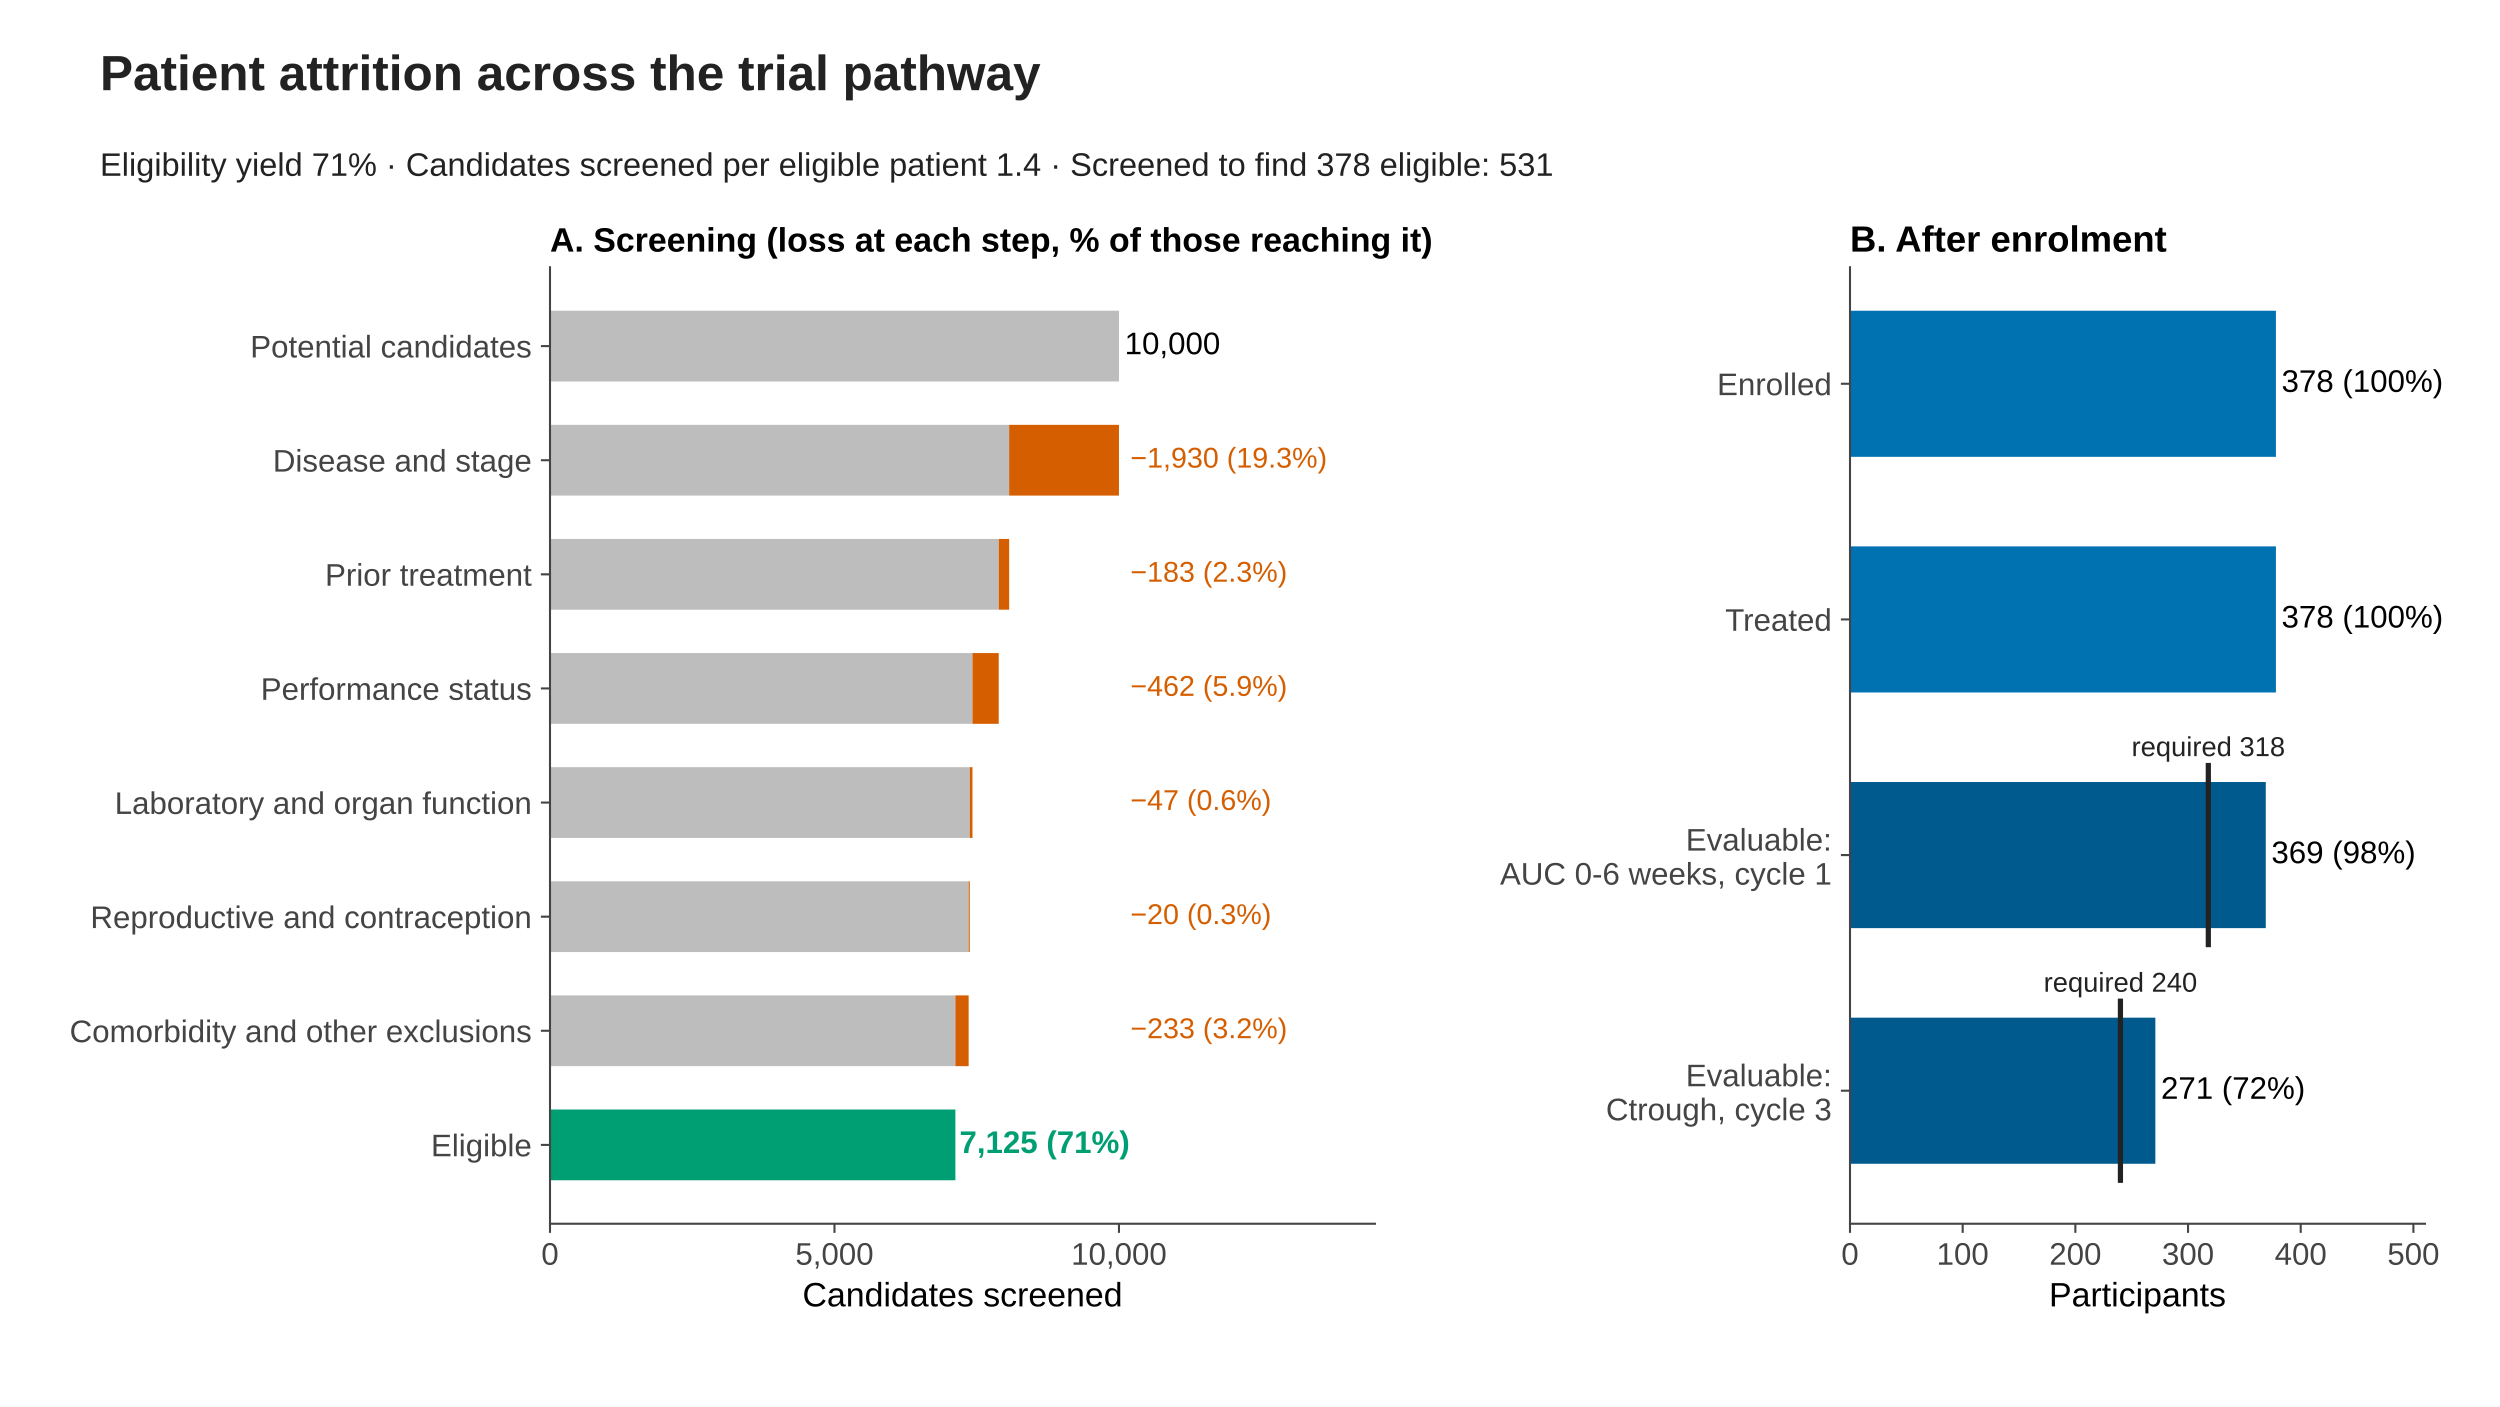
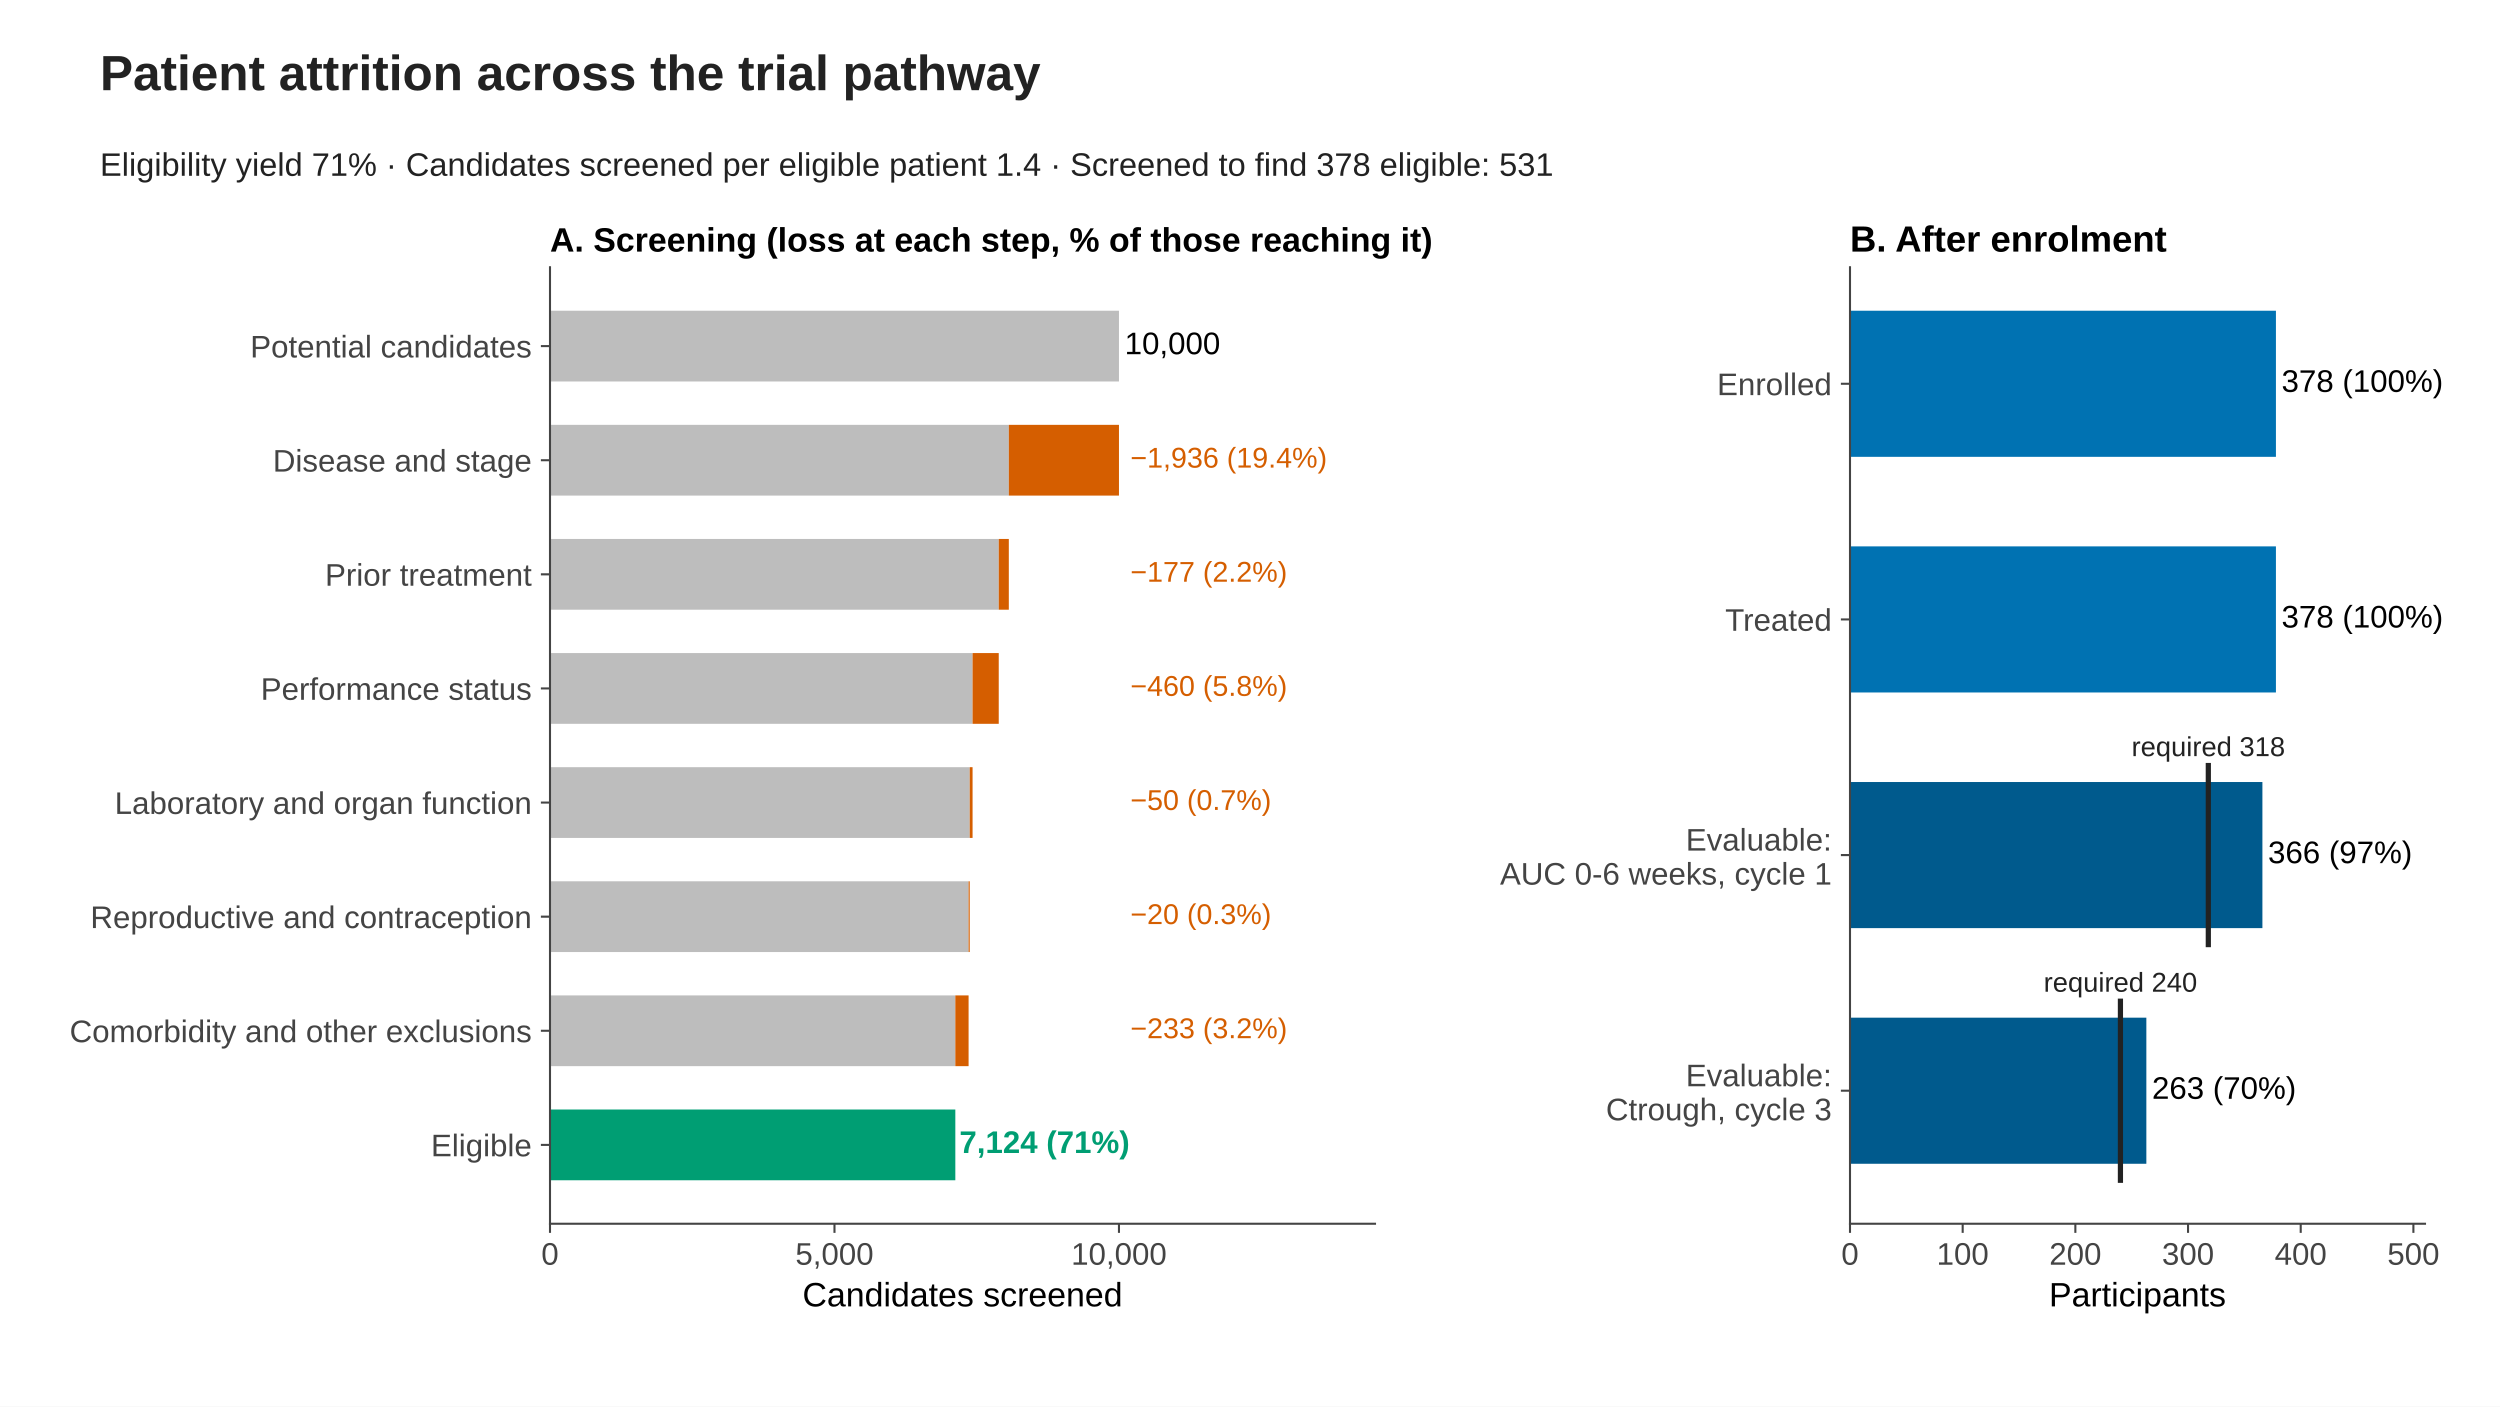
<svg xmlns="http://www.w3.org/2000/svg" xmlns:xlink="http://www.w3.org/1999/xlink" width="959.76pt" height="540pt" viewBox="0 0 959.76 540" version="1.1">
  <defs>
    <style type="text/css">*{stroke-linejoin: round; stroke-linecap: butt}</style>
  </defs>
  <g id="figure_1">
    <g id="patch_1">
      <path d="M 0 540  L 959.76 540  L 959.76 0  L 0 0  z " style="fill: #ffffff" />
    </g>
    <g id="axes_1">
      <g id="patch_2">
        <path d="M 211.147 469.8  L 527.868 469.8  L 527.868 102.6  L 211.147 102.6  z " style="fill: #ffffff" />
      </g>
      <g id="patch_3">
-         <path d="M 211.147 146.452  L 429.575 146.452  L 429.575 119.291  L 211.147 119.291  z " clip-path="url(#p5a9d8accc0)" style="fill: #bdbdbd" />
+         <path d="M 211.147 146.452  L 429.575 146.452  L 429.575 119.291  L 211.147 119.291  z " clip-path="url(#p3de35bbdee)" style="fill: #bdbdbd" />
      </g>
      <g id="patch_4">
-         <path d="M 211.147 190.26  L 387.419 190.26  L 387.419 163.099  L 211.147 163.099  z " clip-path="url(#p5a9d8accc0)" style="fill: #bdbdbd" />
+         <path d="M 211.147 190.26  L 387.288 190.26  L 387.288 163.099  L 211.147 163.099  z " clip-path="url(#p3de35bbdee)" style="fill: #bdbdbd" />
      </g>
      <g id="patch_5">
-         <path d="M 387.419 190.26  L 429.575 190.26  L 429.575 163.099  L 387.419 163.099  z " clip-path="url(#p5a9d8accc0)" style="fill: #d55e00" />
+         <path d="M 387.288 190.26  L 429.575 190.26  L 429.575 163.099  L 387.288 163.099  z " clip-path="url(#p3de35bbdee)" style="fill: #d55e00" />
      </g>
      <g id="patch_6">
-         <path d="M 211.147 234.068  L 383.421 234.068  L 383.421 206.907  L 211.147 206.907  z " clip-path="url(#p5a9d8accc0)" style="fill: #bdbdbd" />
+         <path d="M 211.147 234.068  L 383.421 234.068  L 383.421 206.907  L 211.147 206.907  z " clip-path="url(#p3de35bbdee)" style="fill: #bdbdbd" />
      </g>
      <g id="patch_7">
-         <path d="M 383.421 234.068  L 387.419 234.068  L 387.419 206.907  L 383.421 206.907  z " clip-path="url(#p5a9d8accc0)" style="fill: #d55e00" />
+         <path d="M 383.421 234.068  L 387.288 234.068  L 387.288 206.907  L 383.421 206.907  z " clip-path="url(#p3de35bbdee)" style="fill: #d55e00" />
      </g>
      <g id="patch_8">
-         <path d="M 211.147 277.876  L 373.33 277.876  L 373.33 250.715  L 211.147 250.715  z " clip-path="url(#p5a9d8accc0)" style="fill: #bdbdbd" />
+         <path d="M 211.147 277.876  L 373.374 277.876  L 373.374 250.715  L 211.147 250.715  z " clip-path="url(#p3de35bbdee)" style="fill: #bdbdbd" />
      </g>
      <g id="patch_9">
-         <path d="M 373.33 277.876  L 383.421 277.876  L 383.421 250.715  L 373.33 250.715  z " clip-path="url(#p5a9d8accc0)" style="fill: #d55e00" />
+         <path d="M 373.374 277.876  L 383.421 277.876  L 383.421 250.715  L 373.374 250.715  z " clip-path="url(#p3de35bbdee)" style="fill: #d55e00" />
      </g>
      <g id="patch_10">
-         <path d="M 211.147 321.685  L 372.303 321.685  L 372.303 294.524  L 211.147 294.524  z " clip-path="url(#p5a9d8accc0)" style="fill: #bdbdbd" />
+         <path d="M 211.147 321.685  L 372.282 321.685  L 372.282 294.524  L 211.147 294.524  z " clip-path="url(#p3de35bbdee)" style="fill: #bdbdbd" />
      </g>
      <g id="patch_11">
-         <path d="M 372.303 321.685  L 373.33 321.685  L 373.33 294.524  L 372.303 294.524  z " clip-path="url(#p5a9d8accc0)" style="fill: #d55e00" />
+         <path d="M 372.282 321.685  L 373.374 321.685  L 373.374 294.524  L 372.282 294.524  z " clip-path="url(#p3de35bbdee)" style="fill: #d55e00" />
      </g>
      <g id="patch_12">
-         <path d="M 211.147 365.493  L 371.867 365.493  L 371.867 338.332  L 211.147 338.332  z " clip-path="url(#p5a9d8accc0)" style="fill: #bdbdbd" />
+         <path d="M 211.147 365.493  L 371.845 365.493  L 371.845 338.332  L 211.147 338.332  z " clip-path="url(#p3de35bbdee)" style="fill: #bdbdbd" />
      </g>
      <g id="patch_13">
-         <path d="M 371.867 365.493  L 372.303 365.493  L 372.303 338.332  L 371.867 338.332  z " clip-path="url(#p5a9d8accc0)" style="fill: #d55e00" />
+         <path d="M 371.845 365.493  L 372.282 365.493  L 372.282 338.332  L 371.845 338.332  z " clip-path="url(#p3de35bbdee)" style="fill: #d55e00" />
      </g>
      <g id="patch_14">
-         <path d="M 211.147 409.301  L 366.777 409.301  L 366.777 382.14  L 211.147 382.14  z " clip-path="url(#p5a9d8accc0)" style="fill: #bdbdbd" />
+         <path d="M 211.147 409.301  L 366.755 409.301  L 366.755 382.14  L 211.147 382.14  z " clip-path="url(#p3de35bbdee)" style="fill: #bdbdbd" />
      </g>
      <g id="patch_15">
-         <path d="M 366.777 409.301  L 371.867 409.301  L 371.867 382.14  L 366.777 382.14  z " clip-path="url(#p5a9d8accc0)" style="fill: #d55e00" />
+         <path d="M 366.755 409.301  L 371.845 409.301  L 371.845 382.14  L 366.755 382.14  z " clip-path="url(#p3de35bbdee)" style="fill: #d55e00" />
      </g>
      <g id="patch_16">
-         <path d="M 211.147 453.109  L 366.777 453.109  L 366.777 425.948  L 211.147 425.948  z " clip-path="url(#p5a9d8accc0)" style="fill: #009e73" />
+         <path d="M 211.147 453.109  L 366.755 453.109  L 366.755 425.948  L 211.147 425.948  z " clip-path="url(#p3de35bbdee)" style="fill: #009e73" />
      </g>
      <g id="matplotlib.axis_1">
        <g id="xtick_1">
          <g id="line2d_1">
            <defs>
-               <path id="mad0d408b53" d="M 0 0  L 0 3.5  " style="stroke: #444444; stroke-width: 0.8" />
+               <path id="m6763573546" d="M 0 0  L 0 3.5  " style="stroke: #444444; stroke-width: 0.8" />
            </defs>
            <g>
-               <use xlink:href="#mad0d408b53" x="211.147" y="469.8" style="fill: #444444; stroke: #444444; stroke-width: 0.8" />
+               <use xlink:href="#m6763573546" x="211.147" y="469.8" style="fill: #444444; stroke: #444444; stroke-width: 0.8" />
            </g>
          </g>
          <g id="text_1">
            <text style="font-size: 12px; font-family: 'Arial'; text-anchor: middle; fill: #444444" x="211.147" y="485.536" transform="rotate(-0 211.1472 485.5363)">0</text>
          </g>
        </g>
        <g id="xtick_2">
          <g id="line2d_2">
            <g>
-               <use xlink:href="#mad0d408b53" x="320.361" y="469.8" style="fill: #444444; stroke: #444444; stroke-width: 0.8" />
+               <use xlink:href="#m6763573546" x="320.361" y="469.8" style="fill: #444444; stroke: #444444; stroke-width: 0.8" />
            </g>
          </g>
          <g id="text_2">
            <text style="font-size: 12px; font-family: 'Arial'; text-anchor: middle; fill: #444444" x="320.361" y="485.536" transform="rotate(-0 320.3613 485.5363)">5,000</text>
          </g>
        </g>
        <g id="xtick_3">
          <g id="line2d_3">
            <g>
-               <use xlink:href="#mad0d408b53" x="429.575" y="469.8" style="fill: #444444; stroke: #444444; stroke-width: 0.8" />
+               <use xlink:href="#m6763573546" x="429.575" y="469.8" style="fill: #444444; stroke: #444444; stroke-width: 0.8" />
            </g>
          </g>
          <g id="text_3">
            <text style="font-size: 12px; font-family: 'Arial'; text-anchor: middle; fill: #444444" x="429.575" y="485.536" transform="rotate(-0 429.5753 485.5363)">10,000</text>
          </g>
        </g>
        <g id="text_4">
          <text style="font-size: 13px; font-family: 'Arial'; text-anchor: middle" x="369.508" y="501.526" transform="rotate(-0 369.5076 501.5261)">Candidates screened</text>
        </g>
      </g>
      <g id="matplotlib.axis_2">
        <g id="ytick_1">
          <g id="line2d_4">
            <defs>
-               <path id="m4eb57d46f0" d="M 0 0  L -3.5 0  " style="stroke: #444444; stroke-width: 0.8" />
+               <path id="mce5763c45d" d="M 0 0  L -3.5 0  " style="stroke: #444444; stroke-width: 0.8" />
            </defs>
            <g>
-               <use xlink:href="#m4eb57d46f0" x="211.147" y="132.871" style="fill: #444444; stroke: #444444; stroke-width: 0.8" />
+               <use xlink:href="#mce5763c45d" x="211.147" y="132.871" style="fill: #444444; stroke: #444444; stroke-width: 0.8" />
            </g>
          </g>
          <g id="text_5">
            <text style="font-size: 12px; font-family: 'Arial'; text-anchor: end; fill: #444444" x="204.147" y="137.24" transform="rotate(-0 204.1472 137.2396)">Potential candidates</text>
          </g>
        </g>
        <g id="ytick_2">
          <g id="line2d_5">
            <g>
-               <use xlink:href="#m4eb57d46f0" x="211.147" y="176.68" style="fill: #444444; stroke: #444444; stroke-width: 0.8" />
+               <use xlink:href="#mce5763c45d" x="211.147" y="176.68" style="fill: #444444; stroke: #444444; stroke-width: 0.8" />
            </g>
          </g>
          <g id="text_6">
            <text style="font-size: 12px; font-family: 'Arial'; text-anchor: end; fill: #444444" x="204.147" y="181.048" transform="rotate(-0 204.1472 181.0478)">Disease and stage</text>
          </g>
        </g>
        <g id="ytick_3">
          <g id="line2d_6">
            <g>
-               <use xlink:href="#m4eb57d46f0" x="211.147" y="220.488" style="fill: #444444; stroke: #444444; stroke-width: 0.8" />
+               <use xlink:href="#mce5763c45d" x="211.147" y="220.488" style="fill: #444444; stroke: #444444; stroke-width: 0.8" />
            </g>
          </g>
          <g id="text_7">
            <text style="font-size: 12px; font-family: 'Arial'; text-anchor: end; fill: #444444" x="204.147" y="224.856" transform="rotate(-0 204.1472 224.8559)">Prior treatment</text>
          </g>
        </g>
        <g id="ytick_4">
          <g id="line2d_7">
            <g>
-               <use xlink:href="#m4eb57d46f0" x="211.147" y="264.296" style="fill: #444444; stroke: #444444; stroke-width: 0.8" />
+               <use xlink:href="#mce5763c45d" x="211.147" y="264.296" style="fill: #444444; stroke: #444444; stroke-width: 0.8" />
            </g>
          </g>
          <g id="text_8">
            <text style="font-size: 12px; font-family: 'Arial'; text-anchor: end; fill: #444444" x="204.147" y="268.664" transform="rotate(-0 204.1472 268.6641)">Performance status</text>
          </g>
        </g>
        <g id="ytick_5">
          <g id="line2d_8">
            <g>
-               <use xlink:href="#m4eb57d46f0" x="211.147" y="308.104" style="fill: #444444; stroke: #444444; stroke-width: 0.8" />
+               <use xlink:href="#mce5763c45d" x="211.147" y="308.104" style="fill: #444444; stroke: #444444; stroke-width: 0.8" />
            </g>
          </g>
          <g id="text_9">
            <text style="font-size: 12px; font-family: 'Arial'; text-anchor: end; fill: #444444" x="204.147" y="312.472" transform="rotate(-0 204.1472 312.4722)">Laboratory and organ function</text>
          </g>
        </g>
        <g id="ytick_6">
          <g id="line2d_9">
            <g>
-               <use xlink:href="#m4eb57d46f0" x="211.147" y="351.912" style="fill: #444444; stroke: #444444; stroke-width: 0.8" />
+               <use xlink:href="#mce5763c45d" x="211.147" y="351.912" style="fill: #444444; stroke: #444444; stroke-width: 0.8" />
            </g>
          </g>
          <g id="text_10">
            <text style="font-size: 12px; font-family: 'Arial'; text-anchor: end; fill: #444444" x="204.147" y="356.28" transform="rotate(-0 204.1472 356.2804)">Reproductive and contraception</text>
          </g>
        </g>
        <g id="ytick_7">
          <g id="line2d_10">
            <g>
-               <use xlink:href="#m4eb57d46f0" x="211.147" y="395.72" style="fill: #444444; stroke: #444444; stroke-width: 0.8" />
+               <use xlink:href="#mce5763c45d" x="211.147" y="395.72" style="fill: #444444; stroke: #444444; stroke-width: 0.8" />
            </g>
          </g>
          <g id="text_11">
            <text style="font-size: 12px; font-family: 'Arial'; text-anchor: end; fill: #444444" x="204.147" y="400.089" transform="rotate(-0 204.1472 400.0886)">Comorbidity and other exclusions</text>
          </g>
        </g>
        <g id="ytick_8">
          <g id="line2d_11">
            <g>
-               <use xlink:href="#m4eb57d46f0" x="211.147" y="439.529" style="fill: #444444; stroke: #444444; stroke-width: 0.8" />
+               <use xlink:href="#mce5763c45d" x="211.147" y="439.529" style="fill: #444444; stroke: #444444; stroke-width: 0.8" />
            </g>
          </g>
          <g id="text_12">
            <text style="font-size: 12px; font-family: 'Arial'; text-anchor: end; fill: #444444" x="204.147" y="443.897" transform="rotate(-0 204.1472 443.8967)">Eligible</text>
          </g>
        </g>
      </g>
      <g id="patch_17">
        <path d="M 211.147 469.8  L 211.147 102.6  " style="fill: none; stroke: #444444; stroke-width: 0.8; stroke-linejoin: miter; stroke-linecap: square" />
      </g>
      <g id="patch_18">
        <path d="M 211.147 469.8  L 527.868 469.8  " style="fill: none; stroke: #444444; stroke-width: 0.8; stroke-linejoin: miter; stroke-linecap: square" />
      </g>
      <g id="text_13">
        <text style="font-size: 12px; font-family: 'Arial'; text-anchor: start" x="431.76" y="135.977" transform="rotate(-0 431.7596 135.9769)">10,000</text>
      </g>
      <g id="text_14">
-         <text style="font-size: 11px; font-family: 'Arial'; text-anchor: start; fill: #d55e00" x="433.944" y="179.526" transform="rotate(-0 433.9439 179.5262)">−1,930 (19.3%)</text>
+         <text style="font-size: 11px; font-family: 'Arial'; text-anchor: start; fill: #d55e00" x="433.944" y="179.526" transform="rotate(-0 433.9439 179.5262)">−1,936 (19.4%)</text>
      </g>
      <g id="text_15">
-         <text style="font-size: 11px; font-family: 'Arial'; text-anchor: start; fill: #d55e00" x="433.944" y="223.334" transform="rotate(-0 433.9439 223.3343)">−183 (2.3%)</text>
+         <text style="font-size: 11px; font-family: 'Arial'; text-anchor: start; fill: #d55e00" x="433.944" y="223.334" transform="rotate(-0 433.9439 223.3343)">−177 (2.2%)</text>
      </g>
      <g id="text_16">
-         <text style="font-size: 11px; font-family: 'Arial'; text-anchor: start; fill: #d55e00" x="433.944" y="267.142" transform="rotate(-0 433.9439 267.1425)">−462 (5.9%)</text>
+         <text style="font-size: 11px; font-family: 'Arial'; text-anchor: start; fill: #d55e00" x="433.944" y="267.142" transform="rotate(-0 433.9439 267.1425)">−460 (5.8%)</text>
      </g>
      <g id="text_17">
-         <text style="font-size: 11px; font-family: 'Arial'; text-anchor: start; fill: #d55e00" x="433.944" y="310.951" transform="rotate(-0 433.9439 310.9507)">−47 (0.6%)</text>
+         <text style="font-size: 11px; font-family: 'Arial'; text-anchor: start; fill: #d55e00" x="433.944" y="310.951" transform="rotate(-0 433.9439 310.9507)">−50 (0.7%)</text>
      </g>
      <g id="text_18">
        <text style="font-size: 11px; font-family: 'Arial'; text-anchor: start; fill: #d55e00" x="433.944" y="354.759" transform="rotate(-0 433.9439 354.7588)">−20 (0.3%)</text>
      </g>
      <g id="text_19">
        <text style="font-size: 11px; font-family: 'Arial'; text-anchor: start; fill: #d55e00" x="433.944" y="398.567" transform="rotate(-0 433.9439 398.567)">−233 (3.2%)</text>
      </g>
      <g id="text_20">
-         <text style="font-weight: 700; font-size: 12px; font-family: 'Arial'; text-anchor: start; fill: #009e73" x="368.334" y="442.634" transform="rotate(-0 368.3335 442.6339)">7,125  (71%)</text>
+         <text style="font-weight: 700; font-size: 12px; font-family: 'Arial'; text-anchor: start; fill: #009e73" x="368.311" y="442.634" transform="rotate(-0 368.3115 442.6339)">7,124  (71%)</text>
      </g>
      <g id="text_21">
        <text style="font-weight: 700; font-size: 13px; font-family: 'Arial'; text-anchor: start" x="211.147" y="96.6" transform="rotate(-0 211.1472 96.6)">A. Screening  (loss at each step, % of those reaching it)</text>
      </g>
    </g>
    <g id="axes_2">
      <g id="patch_19">
        <path d="M 710.222 469.8  L 930.967 469.8  L 930.967 102.6  L 710.222 102.6  z " style="fill: #ffffff" />
      </g>
      <g id="patch_20">
-         <path d="M 710.222 175.38  L 873.737 175.38  L 873.737 119.291  L 710.222 119.291  z " clip-path="url(#p8f973fdf8d)" style="fill: #0072b2" />
+         <path d="M 710.222 175.38  L 873.737 175.38  L 873.737 119.291  L 710.222 119.291  z " clip-path="url(#p50daf07155)" style="fill: #0072b2" />
      </g>
      <g id="patch_21">
-         <path d="M 710.222 265.845  L 873.737 265.845  L 873.737 209.757  L 710.222 209.757  z " clip-path="url(#p8f973fdf8d)" style="fill: #0072b2" />
+         <path d="M 710.222 265.845  L 873.737 265.845  L 873.737 209.757  L 710.222 209.757  z " clip-path="url(#p50daf07155)" style="fill: #0072b2" />
      </g>
      <g id="patch_22">
-         <path d="M 710.222 356.311  L 869.844 356.311  L 869.844 300.222  L 710.222 300.222  z " clip-path="url(#p8f973fdf8d)" style="fill: #005a8d" />
+         <path d="M 710.222 356.311  L 868.546 356.311  L 868.546 300.222  L 710.222 300.222  z " clip-path="url(#p50daf07155)" style="fill: #005a8d" />
      </g>
      <g id="patch_23">
-         <path d="M 710.222 446.776  L 827.451 446.776  L 827.451 390.688  L 710.222 390.688  z " clip-path="url(#p8f973fdf8d)" style="fill: #005a8d" />
+         <path d="M 710.222 446.776  L 823.991 446.776  L 823.991 390.688  L 710.222 390.688  z " clip-path="url(#p50daf07155)" style="fill: #005a8d" />
      </g>
      <g id="matplotlib.axis_3">
        <g id="xtick_4">
          <g id="line2d_12">
            <g>
-               <use xlink:href="#mad0d408b53" x="710.222" y="469.8" style="fill: #444444; stroke: #444444; stroke-width: 0.8" />
+               <use xlink:href="#m6763573546" x="710.222" y="469.8" style="fill: #444444; stroke: #444444; stroke-width: 0.8" />
            </g>
          </g>
          <g id="text_22">
            <text style="font-size: 12px; font-family: 'Arial'; text-anchor: middle; fill: #444444" x="710.222" y="485.536" transform="rotate(-0 710.2224 485.5363)">0</text>
          </g>
        </g>
        <g id="xtick_5">
          <g id="line2d_13">
            <g>
-               <use xlink:href="#mad0d408b53" x="753.48" y="469.8" style="fill: #444444; stroke: #444444; stroke-width: 0.8" />
+               <use xlink:href="#m6763573546" x="753.48" y="469.8" style="fill: #444444; stroke: #444444; stroke-width: 0.8" />
            </g>
          </g>
          <g id="text_23">
            <text style="font-size: 12px; font-family: 'Arial'; text-anchor: middle; fill: #444444" x="753.48" y="485.536" transform="rotate(-0 753.4802 485.5363)">100</text>
          </g>
        </g>
        <g id="xtick_6">
          <g id="line2d_14">
            <g>
-               <use xlink:href="#mad0d408b53" x="796.738" y="469.8" style="fill: #444444; stroke: #444444; stroke-width: 0.8" />
+               <use xlink:href="#m6763573546" x="796.738" y="469.8" style="fill: #444444; stroke: #444444; stroke-width: 0.8" />
            </g>
          </g>
          <g id="text_24">
            <text style="font-size: 12px; font-family: 'Arial'; text-anchor: middle; fill: #444444" x="796.738" y="485.536" transform="rotate(-0 796.7381 485.5363)">200</text>
          </g>
        </g>
        <g id="xtick_7">
          <g id="line2d_15">
            <g>
-               <use xlink:href="#mad0d408b53" x="839.996" y="469.8" style="fill: #444444; stroke: #444444; stroke-width: 0.8" />
+               <use xlink:href="#m6763573546" x="839.996" y="469.8" style="fill: #444444; stroke: #444444; stroke-width: 0.8" />
            </g>
          </g>
          <g id="text_25">
            <text style="font-size: 12px; font-family: 'Arial'; text-anchor: middle; fill: #444444" x="839.996" y="485.536" transform="rotate(-0 839.9959 485.5363)">300</text>
          </g>
        </g>
        <g id="xtick_8">
          <g id="line2d_16">
            <g>
-               <use xlink:href="#mad0d408b53" x="883.254" y="469.8" style="fill: #444444; stroke: #444444; stroke-width: 0.8" />
+               <use xlink:href="#m6763573546" x="883.254" y="469.8" style="fill: #444444; stroke: #444444; stroke-width: 0.8" />
            </g>
          </g>
          <g id="text_26">
            <text style="font-size: 12px; font-family: 'Arial'; text-anchor: middle; fill: #444444" x="883.254" y="485.536" transform="rotate(-0 883.2538 485.5363)">400</text>
          </g>
        </g>
        <g id="xtick_9">
          <g id="line2d_17">
            <g>
-               <use xlink:href="#mad0d408b53" x="926.512" y="469.8" style="fill: #444444; stroke: #444444; stroke-width: 0.8" />
+               <use xlink:href="#m6763573546" x="926.512" y="469.8" style="fill: #444444; stroke: #444444; stroke-width: 0.8" />
            </g>
          </g>
          <g id="text_27">
            <text style="font-size: 12px; font-family: 'Arial'; text-anchor: middle; fill: #444444" x="926.512" y="485.536" transform="rotate(-0 926.5116 485.5363)">500</text>
          </g>
        </g>
        <g id="text_28">
          <text style="font-size: 13px; font-family: 'Arial'; text-anchor: middle" x="820.595" y="501.526" transform="rotate(-0 820.5948 501.5261)">Participants</text>
        </g>
      </g>
      <g id="matplotlib.axis_4">
        <g id="ytick_9">
          <g id="line2d_18">
            <g>
-               <use xlink:href="#m4eb57d46f0" x="710.222" y="147.335" style="fill: #444444; stroke: #444444; stroke-width: 0.8" />
+               <use xlink:href="#mce5763c45d" x="710.222" y="147.335" style="fill: #444444; stroke: #444444; stroke-width: 0.8" />
            </g>
          </g>
          <g id="text_29">
            <text style="font-size: 12px; font-family: 'Arial'; text-anchor: end; fill: #444444" x="703.222" y="151.703" transform="rotate(-0 703.2224 151.7034)">Enrolled</text>
          </g>
        </g>
        <g id="ytick_10">
          <g id="line2d_19">
            <g>
-               <use xlink:href="#m4eb57d46f0" x="710.222" y="237.801" style="fill: #444444; stroke: #444444; stroke-width: 0.8" />
+               <use xlink:href="#mce5763c45d" x="710.222" y="237.801" style="fill: #444444; stroke: #444444; stroke-width: 0.8" />
            </g>
          </g>
          <g id="text_30">
            <text style="font-size: 12px; font-family: 'Arial'; text-anchor: end; fill: #444444" x="703.222" y="242.169" transform="rotate(-0 703.2224 242.1691)">Treated</text>
          </g>
        </g>
        <g id="ytick_11">
          <g id="line2d_20">
            <g>
-               <use xlink:href="#m4eb57d46f0" x="710.222" y="328.267" style="fill: #444444; stroke: #444444; stroke-width: 0.8" />
+               <use xlink:href="#mce5763c45d" x="710.222" y="328.267" style="fill: #444444; stroke: #444444; stroke-width: 0.8" />
            </g>
          </g>
          <g id="text_31">
            <text style="font-size: 12px; font-family: 'Arial'; fill: #444444" transform="translate(647.1861 326.5541)">Evaluable:</text>
            <text style="font-size: 12px; font-family: 'Arial'; fill: #444444" transform="translate(575.8499 339.6147)">AUC 0-6 weeks, cycle 1</text>
          </g>
        </g>
        <g id="ytick_12">
          <g id="line2d_21">
            <g>
-               <use xlink:href="#m4eb57d46f0" x="710.222" y="418.732" style="fill: #444444; stroke: #444444; stroke-width: 0.8" />
+               <use xlink:href="#mce5763c45d" x="710.222" y="418.732" style="fill: #444444; stroke: #444444; stroke-width: 0.8" />
            </g>
          </g>
          <g id="text_32">
            <text style="font-size: 12px; font-family: 'Arial'; fill: #444444" transform="translate(647.1861 417.0197)">Evaluable:</text>
            <text style="font-size: 12px; font-family: 'Arial'; fill: #444444" transform="translate(616.5205 430.0803)">Ctrough, cycle 3</text>
          </g>
        </g>
      </g>
      <g id="line2d_22">
-         <path d="M 847.782 362.643  L 847.782 293.89  " clip-path="url(#p8f973fdf8d)" style="fill: none; stroke: #222222; stroke-width: 2; stroke-linecap: square" />
+         <path d="M 847.782 362.643  L 847.782 293.89  " clip-path="url(#p50daf07155)" style="fill: none; stroke: #222222; stroke-width: 2; stroke-linecap: square" />
      </g>
      <g id="line2d_23">
-         <path d="M 814.041 453.109  L 814.041 384.355  " clip-path="url(#p8f973fdf8d)" style="fill: none; stroke: #222222; stroke-width: 2; stroke-linecap: square" />
+         <path d="M 814.041 453.109  L 814.041 384.355  " clip-path="url(#p50daf07155)" style="fill: none; stroke: #222222; stroke-width: 2; stroke-linecap: square" />
      </g>
      <g id="patch_24">
        <path d="M 710.222 469.8  L 710.222 102.6  " style="fill: none; stroke: #444444; stroke-width: 0.8; stroke-linejoin: miter; stroke-linecap: square" />
      </g>
      <g id="patch_25">
        <path d="M 710.222 469.8  L 930.967 469.8  " style="fill: none; stroke: #444444; stroke-width: 0.8; stroke-linejoin: miter; stroke-linecap: square" />
      </g>
      <g id="text_33">
        <text style="font-size: 12px; font-family: 'Arial'; text-anchor: start" x="875.9" y="150.441" transform="rotate(-0 875.9 150.4406)">378  (100%)</text>
      </g>
      <g id="text_34">
        <text style="font-size: 12px; font-family: 'Arial'; text-anchor: start" x="875.9" y="240.906" transform="rotate(-0 875.9 240.9062)">378  (100%)</text>
      </g>
      <g id="text_35">
-         <text style="font-size: 12px; font-family: 'Arial'; text-anchor: start" x="872.007" y="331.372" transform="rotate(-0 872.0068 331.3719)">369  (98%)</text>
+         <text style="font-size: 12px; font-family: 'Arial'; text-anchor: start" x="870.709" y="331.372" transform="rotate(-0 870.709 331.3719)">366  (97%)</text>
      </g>
      <g id="text_36">
-         <text style="font-size: 12px; font-family: 'Arial'; text-anchor: start" x="829.614" y="421.838" transform="rotate(-0 829.6141 421.8375)">271  (72%)</text>
+         <text style="font-size: 12px; font-family: 'Arial'; text-anchor: start" x="826.153" y="421.838" transform="rotate(-0 826.1534 421.8375)">263  (70%)</text>
      </g>
      <g id="text_37">
        <text style="font-size: 10.5px; font-family: 'Arial'; text-anchor: middle; fill: #222222" x="847.782" y="290.271" transform="rotate(-0 847.7824 290.271)">required 318</text>
      </g>
      <g id="text_38">
        <text style="font-size: 10.5px; font-family: 'Arial'; text-anchor: middle; fill: #222222" x="814.041" y="380.737" transform="rotate(-0 814.0412 380.7366)">required 240</text>
      </g>
      <g id="text_39">
        <text style="font-weight: 700; font-size: 14px; font-family: 'Arial'; text-anchor: start" x="710.222" y="96.6" transform="rotate(-0 710.2224 96.6)">B. After enrolment</text>
      </g>
    </g>
    <g id="text_40">
      <text style="font-weight: 700; font-size: 19px; font-family: 'Arial'; text-anchor: start; fill: #222222" x="38.39" y="34.617" transform="rotate(-0 38.3904 34.61681)">Patient attrition across the trial pathway</text>
    </g>
    <g id="text_41">
      <text style="font-size: 12.5px; font-family: 'Arial'; text-anchor: start; fill: #222222" x="38.39" y="67.5" transform="rotate(-0 38.3904 67.5)">Eligibility yield 71%   ·   Candidates screened per eligible patient 1.4   ·   Screened to find 378 eligible: 531</text>
    </g>
  </g>
  <defs>
-     <clipPath id="p5a9d8accc0">
+     <clipPath id="p3de35bbdee">
      <rect x="211.147" y="102.6" width="316.721" height="367.2" />
    </clipPath>
-     <clipPath id="p8f973fdf8d">
+     <clipPath id="p50daf07155">
      <rect x="710.222" y="102.6" width="220.745" height="367.2" />
    </clipPath>
  </defs>
</svg>
